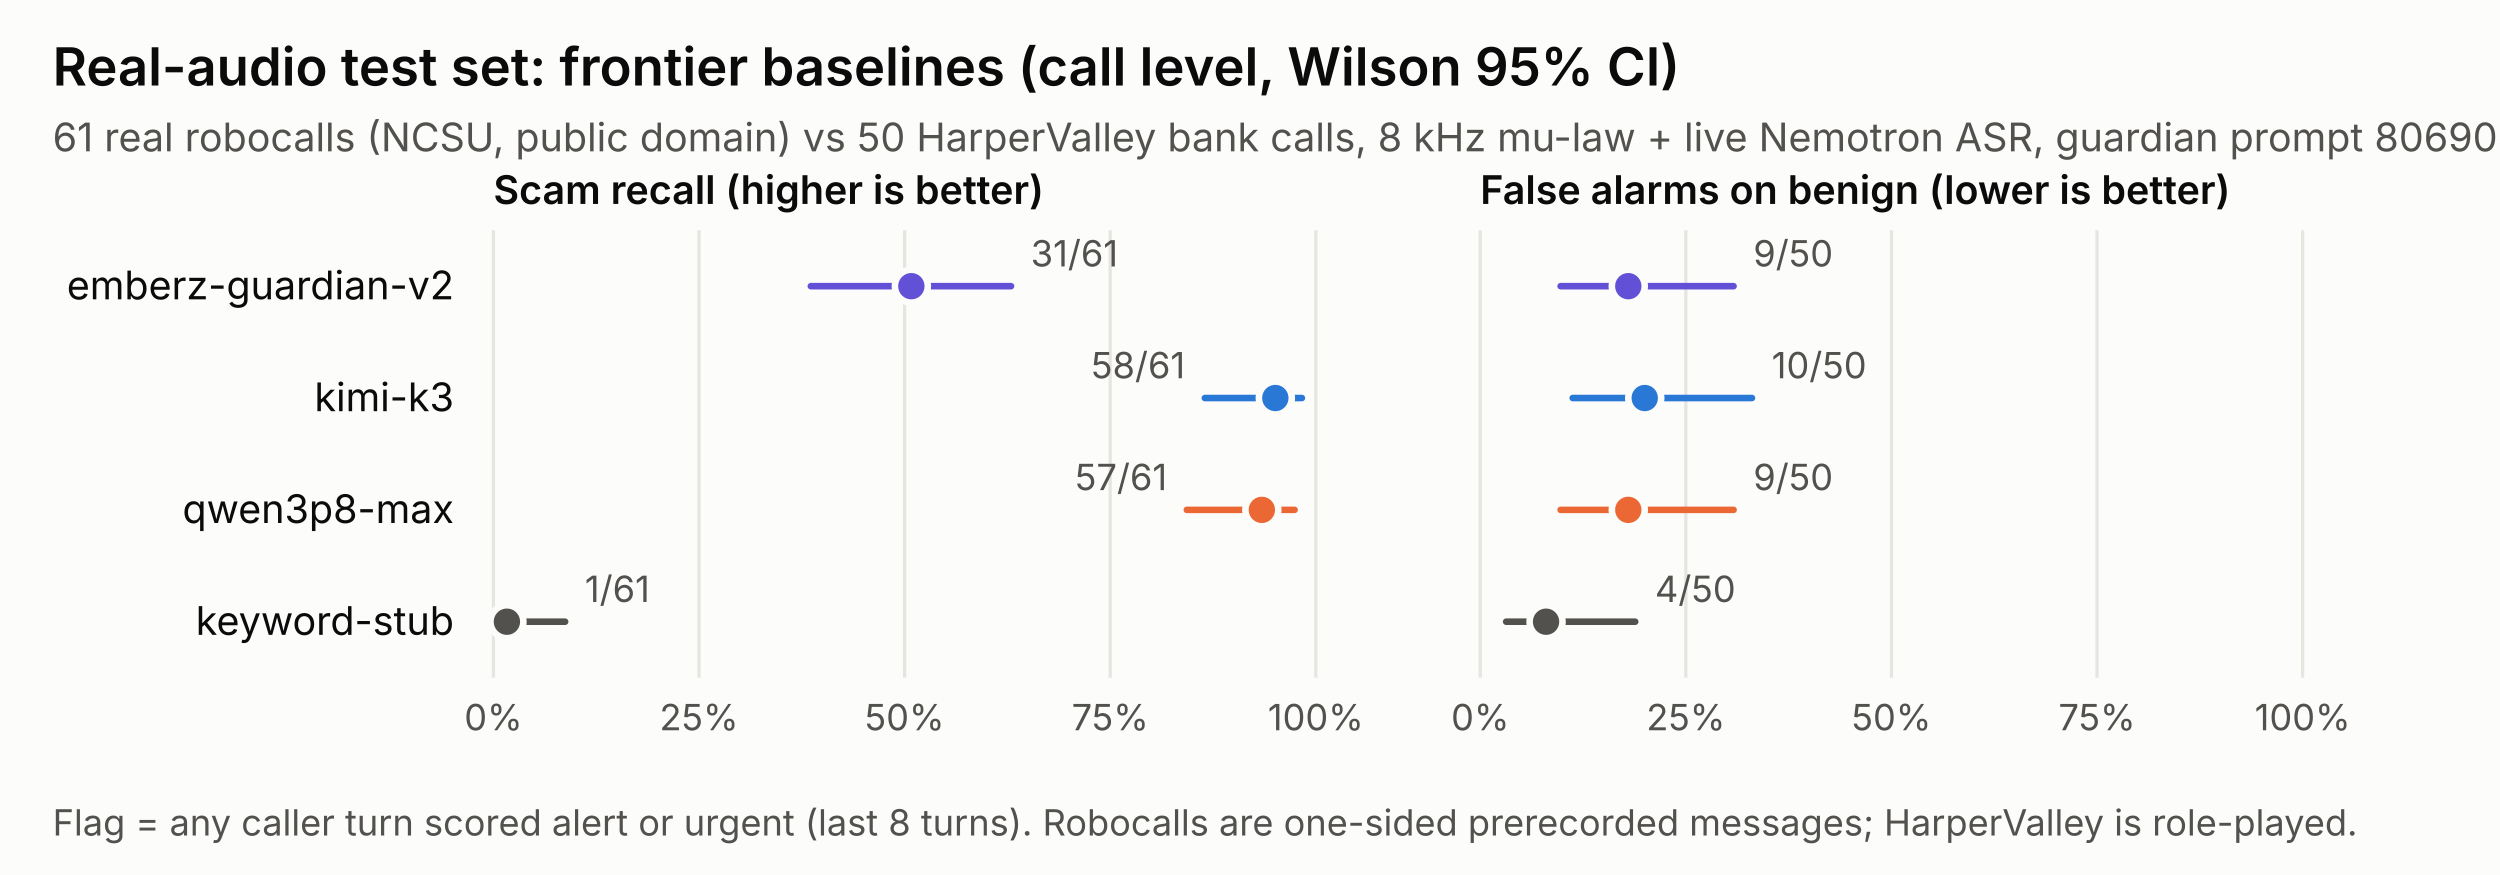
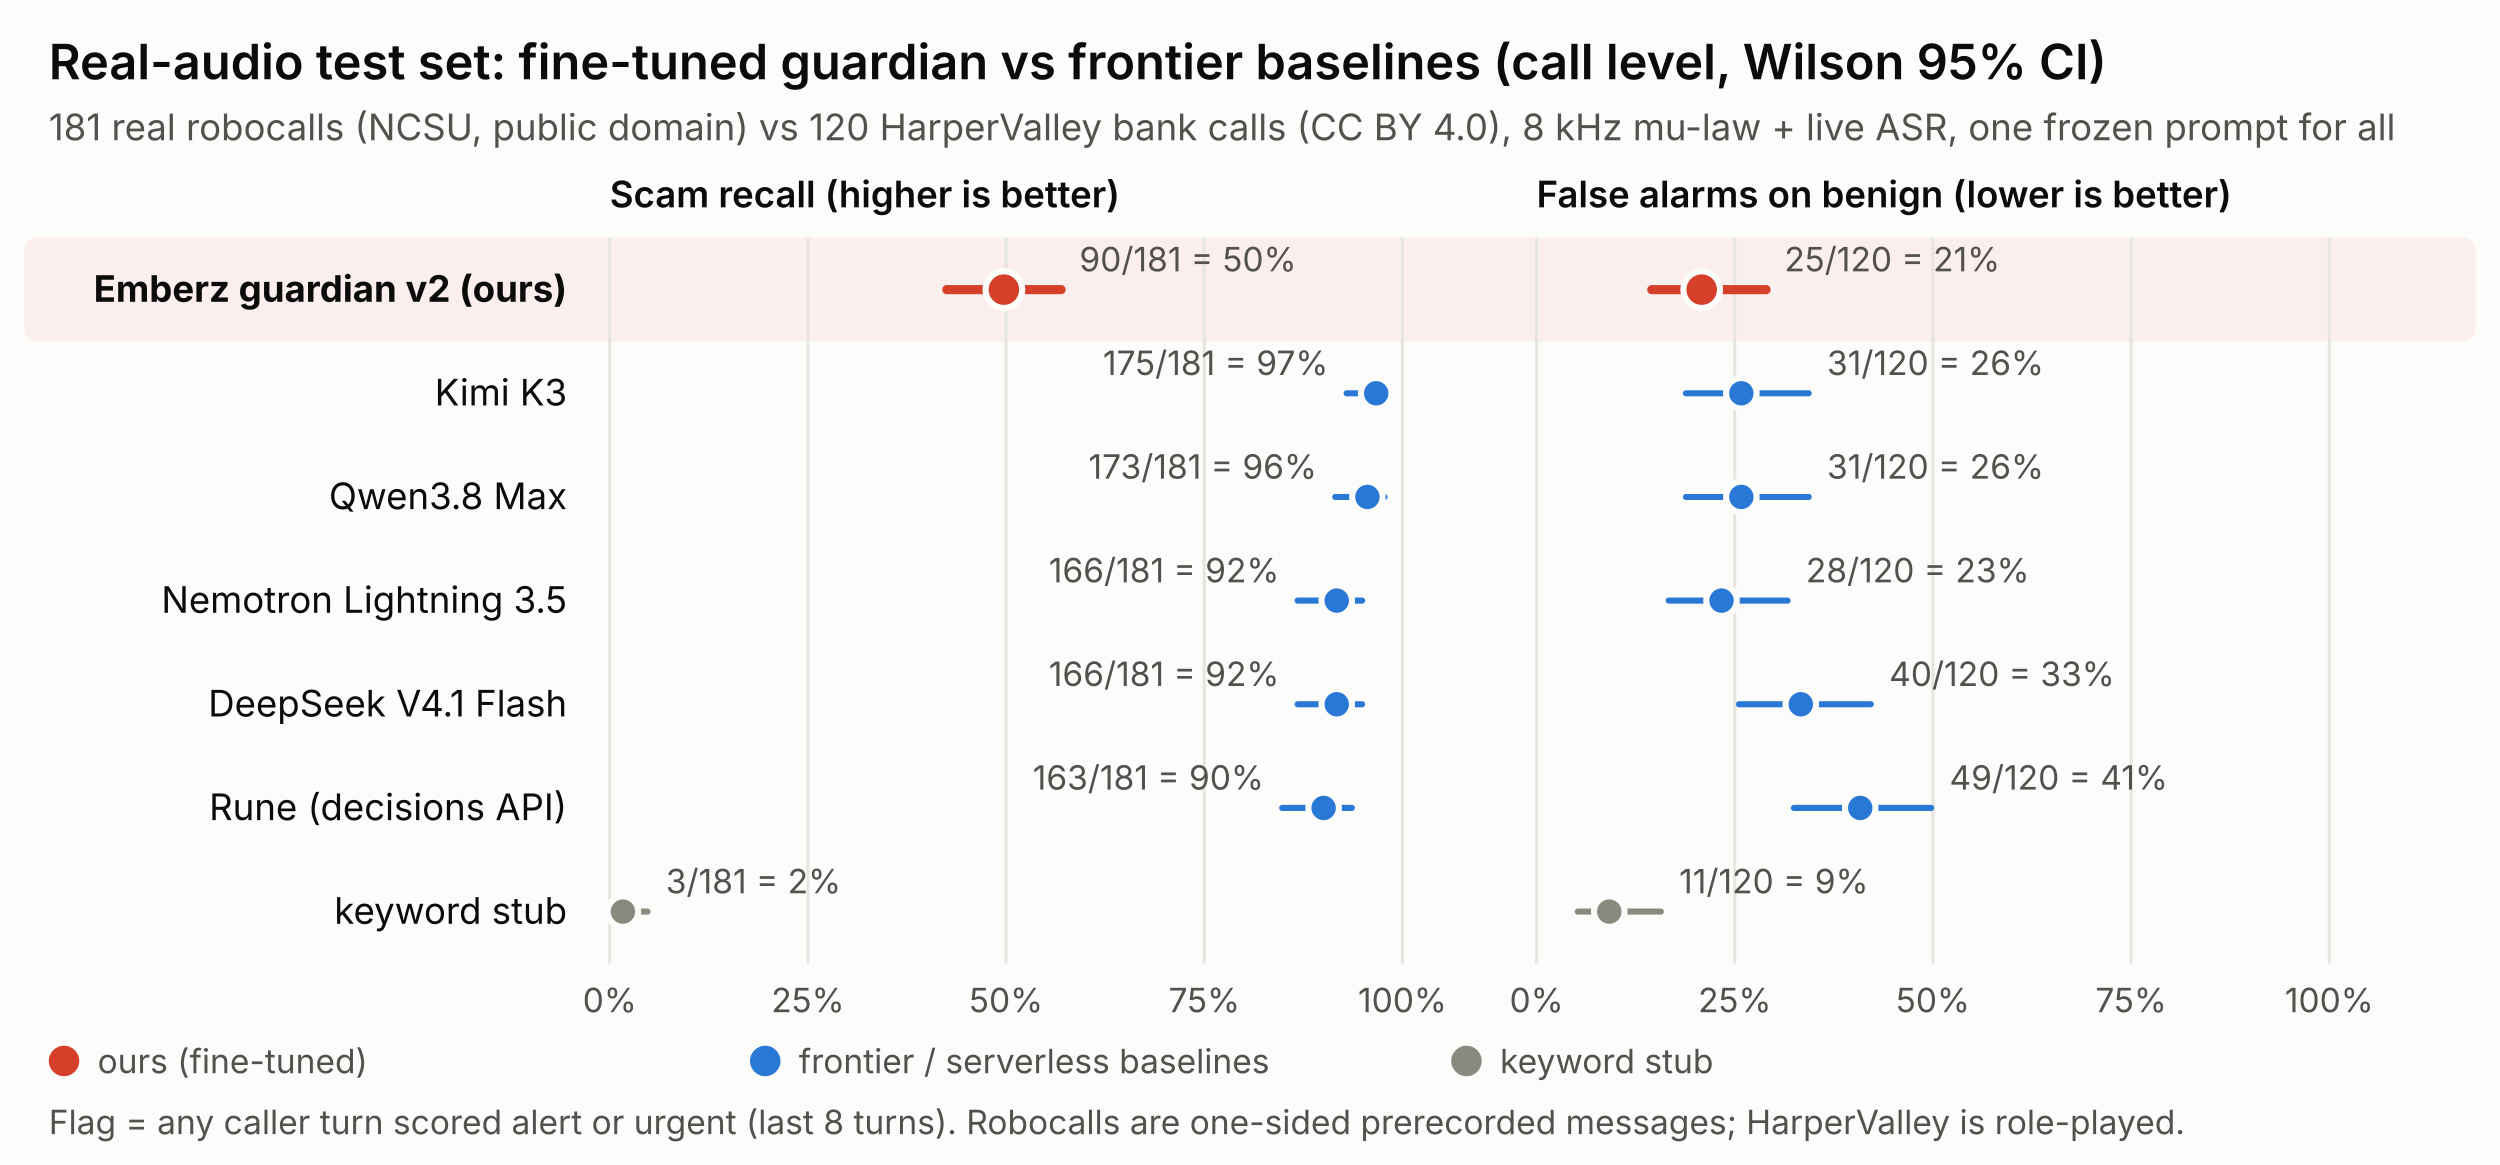
- <svg xmlns="http://www.w3.org/2000/svg" viewBox="0 0 760 266" width="760" height="266" font-family="system-ui,-apple-system,Segoe UI,sans-serif">
-   <rect width="760" height="266" fill="#fcfcfb" />
-   <text x="16" y="26" font-size="16" font-weight="600" fill="#0b0b0b">Real-audio test set: frontier baselines (call level, Wilson 95% CI)</text>
-   <text x="16" y="46" font-size="12" fill="#52514e">61 real robocalls (NCSU, public domain) vs 50 HarperValley bank calls, 8 kHz mu-law + live Nemotron ASR, guardian prompt 806908cfba7d</text>
-   <text x="150" y="62" font-size="12" font-weight="600" fill="#0b0b0b">Scam recall (higher is better)</text>
-   <line x1="150" y1="70" x2="150" y2="206" stroke="#e6e5e0" stroke-width="1" />
-   <text x="150" y="222" font-size="11" fill="#52514e" text-anchor="middle">0%</text>
-   <line x1="212.5" y1="70" x2="212.5" y2="206" stroke="#e6e5e0" stroke-width="1" />
-   <text x="212.5" y="222" font-size="11" fill="#52514e" text-anchor="middle">25%</text>
-   <line x1="275.0" y1="70" x2="275.0" y2="206" stroke="#e6e5e0" stroke-width="1" />
-   <text x="275.0" y="222" font-size="11" fill="#52514e" text-anchor="middle">50%</text>
-   <line x1="337.5" y1="70" x2="337.5" y2="206" stroke="#e6e5e0" stroke-width="1" />
-   <text x="337.5" y="222" font-size="11" fill="#52514e" text-anchor="middle">75%</text>
-   <line x1="400.0" y1="70" x2="400.0" y2="206" stroke="#e6e5e0" stroke-width="1" />
-   <text x="400.0" y="222" font-size="11" fill="#52514e" text-anchor="middle">100%</text>
-   <text x="138" y="91.0" font-size="12" fill="#0b0b0b" text-anchor="end">emberz-guardian-v2</text>
-   <line x1="246.5" y1="87.0" x2="307.35" y2="87.0" stroke="#6250d6" stroke-width="2" stroke-linecap="round" />
-   <circle cx="277.05" cy="87.0" r="5" fill="#6250d6" stroke="#fcfcfb" stroke-width="2" />
-   <text x="313.35" y="81.0" font-size="11" fill="#52514e" text-anchor="start">31/61</text>
-   <text x="138" y="125.0" font-size="12" fill="#0b0b0b" text-anchor="end">kimi-k3</text>
-   <line x1="366.275" y1="121.0" x2="395.775" y2="121.0" stroke="#2a78d6" stroke-width="2" stroke-linecap="round" />
-   <circle cx="387.7" cy="121.0" r="5" fill="#2a78d6" stroke="#fcfcfb" stroke-width="2" />
-   <text x="360.275" y="115.0" font-size="11" fill="#52514e" text-anchor="end">58/61</text>
-   <text x="138" y="159.0" font-size="12" fill="#0b0b0b" text-anchor="end">qwen3p8-max</text>
-   <line x1="360.8" y1="155.0" x2="393.55" y2="155.0" stroke="#eb6834" stroke-width="2" stroke-linecap="round" />
-   <circle cx="383.6" cy="155.0" r="5" fill="#eb6834" stroke="#fcfcfb" stroke-width="2" />
-   <text x="354.8" y="149.0" font-size="11" fill="#52514e" text-anchor="end">57/61</text>
-   <text x="138" y="193.0" font-size="12" fill="#0b0b0b" text-anchor="end">keyword-stub</text>
-   <line x1="150.725" y1="189.0" x2="171.8" y2="189.0" stroke="#52514e" stroke-width="2" stroke-linecap="round" />
-   <circle cx="154.1" cy="189.0" r="5" fill="#52514e" stroke="#fcfcfb" stroke-width="2" />
-   <text x="177.8" y="183.0" font-size="11" fill="#52514e" text-anchor="start">1/61</text>
-   <text x="450" y="62" font-size="12" font-weight="600" fill="#0b0b0b">False alarms on benign (lower is better)</text>
-   <line x1="450" y1="70" x2="450" y2="206" stroke="#e6e5e0" stroke-width="1" />
-   <text x="450" y="222" font-size="11" fill="#52514e" text-anchor="middle">0%</text>
-   <line x1="512.5" y1="70" x2="512.5" y2="206" stroke="#e6e5e0" stroke-width="1" />
-   <text x="512.5" y="222" font-size="11" fill="#52514e" text-anchor="middle">25%</text>
-   <line x1="575.0" y1="70" x2="575.0" y2="206" stroke="#e6e5e0" stroke-width="1" />
-   <text x="575.0" y="222" font-size="11" fill="#52514e" text-anchor="middle">50%</text>
-   <line x1="637.5" y1="70" x2="637.5" y2="206" stroke="#e6e5e0" stroke-width="1" />
-   <text x="637.5" y="222" font-size="11" fill="#52514e" text-anchor="middle">75%</text>
-   <line x1="700.0" y1="70" x2="700.0" y2="206" stroke="#e6e5e0" stroke-width="1" />
-   <text x="700.0" y="222" font-size="11" fill="#52514e" text-anchor="middle">100%</text>
-   <line x1="474.425" y1="87.0" x2="527.0" y2="87.0" stroke="#6250d6" stroke-width="2" stroke-linecap="round" />
-   <circle cx="495.0" cy="87.0" r="5" fill="#6250d6" stroke="#fcfcfb" stroke-width="2" />
-   <text x="533.0" y="81.0" font-size="11" fill="#52514e" text-anchor="start">9/50</text>
-   <line x1="478.1" y1="121.0" x2="532.6" y2="121.0" stroke="#2a78d6" stroke-width="2" stroke-linecap="round" />
-   <circle cx="500.0" cy="121.0" r="5" fill="#2a78d6" stroke="#fcfcfb" stroke-width="2" />
-   <text x="538.6" y="115.0" font-size="11" fill="#52514e" text-anchor="start">10/50</text>
-   <line x1="474.425" y1="155.0" x2="527.0" y2="155.0" stroke="#eb6834" stroke-width="2" stroke-linecap="round" />
-   <circle cx="495.0" cy="155.0" r="5" fill="#eb6834" stroke="#fcfcfb" stroke-width="2" />
-   <text x="533.0" y="149.0" font-size="11" fill="#52514e" text-anchor="start">9/50</text>
-   <line x1="457.875" y1="189.0" x2="497.1" y2="189.0" stroke="#52514e" stroke-width="2" stroke-linecap="round" />
-   <circle cx="470.0" cy="189.0" r="5" fill="#52514e" stroke="#fcfcfb" stroke-width="2" />
-   <text x="503.1" y="183.0" font-size="11" fill="#52514e" text-anchor="start">4/50</text>
-   <text x="16" y="254" font-size="11" fill="#52514e">Flag = any caller turn scored alert or urgent (last 8 turns). Robocalls are one-sided prerecorded messages; HarperValley is role-played.</text>
+ <svg xmlns="http://www.w3.org/2000/svg" viewBox="0 0 820 382" width="820" height="382" font-family="system-ui,-apple-system,Segoe UI,sans-serif">
+   <rect width="820" height="382" fill="#fcfcfb" />
+   <text x="16" y="26" font-size="16" font-weight="600" fill="#0b0b0b">Real-audio test set: fine-tuned guardian vs frontier baselines (call level, Wilson 95% CI)</text>
+   <text x="16" y="46" font-size="12" fill="#52514e">181 real robocalls (NCSU, public domain) vs 120 HarperValley bank calls (CC BY 4.0), 8 kHz mu-law + live ASR, one frozen prompt for all</text>
+   <rect x="8" y="78" width="804" height="34" fill="#d6402b" fill-opacity="0.07" rx="4" />
+   <text x="200" y="68" font-size="12" font-weight="600" fill="#0b0b0b">Scam recall (higher is better)</text>
+   <line x1="200" y1="78" x2="200" y2="316" stroke="#e6e5e0" stroke-width="1" />
+   <text x="200" y="332" font-size="11" fill="#52514e" text-anchor="middle">0%</text>
+   <line x1="265.0" y1="78" x2="265.0" y2="316" stroke="#e6e5e0" stroke-width="1" />
+   <text x="265.0" y="332" font-size="11" fill="#52514e" text-anchor="middle">25%</text>
+   <line x1="330.0" y1="78" x2="330.0" y2="316" stroke="#e6e5e0" stroke-width="1" />
+   <text x="330.0" y="332" font-size="11" fill="#52514e" text-anchor="middle">50%</text>
+   <line x1="395.0" y1="78" x2="395.0" y2="316" stroke="#e6e5e0" stroke-width="1" />
+   <text x="395.0" y="332" font-size="11" fill="#52514e" text-anchor="middle">75%</text>
+   <line x1="460.0" y1="78" x2="460.0" y2="316" stroke="#e6e5e0" stroke-width="1" />
+   <text x="460.0" y="332" font-size="11" fill="#52514e" text-anchor="middle">100%</text>
+   <text x="186" y="99.0" font-size="12" fill="#0b0b0b" text-anchor="end" font-weight="700">Emberz guardian v2 (ours)</text>
+   <line x1="310.552" y1="95.0" x2="348.044" y2="95.0" stroke="#d6402b" stroke-width="3" stroke-linecap="round" />
+   <circle cx="329.272" cy="95.0" r="6" fill="#d6402b" stroke="#fcfcfb" stroke-width="2" />
+   <text x="354.044" y="89.0" font-size="11" fill="#52514e" text-anchor="start">90/181 = 50%</text>
+   <text x="186" y="133.0" font-size="12" fill="#0b0b0b" text-anchor="end">Kimi K3</text>
+   <line x1="441.696" y1="129.0" x2="456.022" y2="129.0" stroke="#2a78d6" stroke-width="2" stroke-linecap="round" />
+   <circle cx="451.394" cy="129.0" r="5" fill="#2a78d6" stroke="#fcfcfb" stroke-width="2" />
+   <text x="435.696" y="123.0" font-size="11" fill="#52514e" text-anchor="end">175/181 = 97%</text>
+   <text x="186" y="167.0" font-size="12" fill="#0b0b0b" text-anchor="end">Qwen3.8 Max</text>
+   <line x1="437.952" y1="163.0" x2="454.124" y2="163.0" stroke="#2a78d6" stroke-width="2" stroke-linecap="round" />
+   <circle cx="448.508" cy="163.0" r="5" fill="#2a78d6" stroke="#fcfcfb" stroke-width="2" />
+   <text x="431.952" y="157.0" font-size="11" fill="#52514e" text-anchor="end">173/181 = 96%</text>
+   <text x="186" y="201.0" font-size="12" fill="#0b0b0b" text-anchor="end">Nemotron Lightning 3.5</text>
+   <line x1="425.628" y1="197.0" x2="446.766" y2="197.0" stroke="#2a78d6" stroke-width="2" stroke-linecap="round" />
+   <circle cx="438.446" cy="197.0" r="5" fill="#2a78d6" stroke="#fcfcfb" stroke-width="2" />
+   <text x="419.628" y="191.0" font-size="11" fill="#52514e" text-anchor="end">166/181 = 92%</text>
+   <text x="186" y="235.0" font-size="12" fill="#0b0b0b" text-anchor="end">DeepSeek V4.1 Flash</text>
+   <line x1="425.628" y1="231.0" x2="446.766" y2="231.0" stroke="#2a78d6" stroke-width="2" stroke-linecap="round" />
+   <circle cx="438.446" cy="231.0" r="5" fill="#2a78d6" stroke="#fcfcfb" stroke-width="2" />
+   <text x="419.628" y="225.0" font-size="11" fill="#52514e" text-anchor="end">166/181 = 92%</text>
+   <text x="186" y="269.0" font-size="12" fill="#0b0b0b" text-anchor="end">Rune (decisions API)</text>
+   <line x1="420.558" y1="265.0" x2="443.412" y2="265.0" stroke="#2a78d6" stroke-width="2" stroke-linecap="round" />
+   <circle cx="434.156" cy="265.0" r="5" fill="#2a78d6" stroke="#fcfcfb" stroke-width="2" />
+   <text x="414.558" y="259.0" font-size="11" fill="#52514e" text-anchor="end">163/181 = 90%</text>
+   <text x="186" y="303.0" font-size="12" fill="#0b0b0b" text-anchor="end">keyword stub</text>
+   <line x1="201.482" y1="299.0" x2="212.376" y2="299.0" stroke="#8a897f" stroke-width="2" stroke-linecap="round" />
+   <circle cx="204.316" cy="299.0" r="5" fill="#8a897f" stroke="#fcfcfb" stroke-width="2" />
+   <text x="218.376" y="293.0" font-size="11" fill="#52514e" text-anchor="start">3/181 = 2%</text>
+   <text x="504" y="68" font-size="12" font-weight="600" fill="#0b0b0b">False alarms on benign (lower is better)</text>
+   <line x1="504" y1="78" x2="504" y2="316" stroke="#e6e5e0" stroke-width="1" />
+   <text x="504" y="332" font-size="11" fill="#52514e" text-anchor="middle">0%</text>
+   <line x1="569.0" y1="78" x2="569.0" y2="316" stroke="#e6e5e0" stroke-width="1" />
+   <text x="569.0" y="332" font-size="11" fill="#52514e" text-anchor="middle">25%</text>
+   <line x1="634.0" y1="78" x2="634.0" y2="316" stroke="#e6e5e0" stroke-width="1" />
+   <text x="634.0" y="332" font-size="11" fill="#52514e" text-anchor="middle">50%</text>
+   <line x1="699.0" y1="78" x2="699.0" y2="316" stroke="#e6e5e0" stroke-width="1" />
+   <text x="699.0" y="332" font-size="11" fill="#52514e" text-anchor="middle">75%</text>
+   <line x1="764.0" y1="78" x2="764.0" y2="316" stroke="#e6e5e0" stroke-width="1" />
+   <text x="764.0" y="332" font-size="11" fill="#52514e" text-anchor="middle">100%</text>
+   <line x1="541.778" y1="95.0" x2="579.27" y2="95.0" stroke="#d6402b" stroke-width="3" stroke-linecap="round" />
+   <circle cx="558.158" cy="95.0" r="6" fill="#d6402b" stroke="#fcfcfb" stroke-width="2" />
+   <text x="585.27" y="89.0" font-size="11" fill="#52514e" text-anchor="start">25/120 = 21%</text>
+   <line x1="552.984" y1="129.0" x2="593.258" y2="129.0" stroke="#2a78d6" stroke-width="2" stroke-linecap="round" />
+   <circle cx="571.158" cy="129.0" r="5" fill="#2a78d6" stroke="#fcfcfb" stroke-width="2" />
+   <text x="599.258" y="123.0" font-size="11" fill="#52514e" text-anchor="start">31/120 = 26%</text>
+   <line x1="552.984" y1="163.0" x2="593.258" y2="163.0" stroke="#2a78d6" stroke-width="2" stroke-linecap="round" />
+   <circle cx="571.158" cy="163.0" r="5" fill="#2a78d6" stroke="#fcfcfb" stroke-width="2" />
+   <text x="599.258" y="157.0" font-size="11" fill="#52514e" text-anchor="start">31/120 = 26%</text>
+   <line x1="547.342" y1="197.0" x2="586.316" y2="197.0" stroke="#2a78d6" stroke-width="2" stroke-linecap="round" />
+   <circle cx="564.658" cy="197.0" r="5" fill="#2a78d6" stroke="#fcfcfb" stroke-width="2" />
+   <text x="592.316" y="191.0" font-size="11" fill="#52514e" text-anchor="start">28/120 = 23%</text>
+   <line x1="570.378" y1="231.0" x2="613.642" y2="231.0" stroke="#2a78d6" stroke-width="2" stroke-linecap="round" />
+   <circle cx="590.658" cy="231.0" r="5" fill="#2a78d6" stroke="#fcfcfb" stroke-width="2" />
+   <text x="619.642" y="225.0" font-size="11" fill="#52514e" text-anchor="start">40/120 = 33%</text>
+   <line x1="588.396" y1="265.0" x2="633.428" y2="265.0" stroke="#2a78d6" stroke-width="2" stroke-linecap="round" />
+   <circle cx="610.158" cy="265.0" r="5" fill="#2a78d6" stroke="#fcfcfb" stroke-width="2" />
+   <text x="639.428" y="259.0" font-size="11" fill="#52514e" text-anchor="start">49/120 = 41%</text>
+   <line x1="517.52" y1="299.0" x2="544.742" y2="299.0" stroke="#8a897f" stroke-width="2" stroke-linecap="round" />
+   <circle cx="527.842" cy="299.0" r="5" fill="#8a897f" stroke="#fcfcfb" stroke-width="2" />
+   <text x="550.742" y="293.0" font-size="11" fill="#52514e" text-anchor="start">11/120 = 9%</text>
+   <circle cx="21" cy="348" r="5" fill="#d6402b" />
+   <text x="32" y="352" font-size="11" fill="#52514e">ours (fine-tuned)</text>
+   <circle cx="251" cy="348" r="5" fill="#2a78d6" />
+   <text x="262" y="352" font-size="11" fill="#52514e">frontier / serverless baselines</text>
+   <circle cx="481" cy="348" r="5" fill="#8a897f" />
+   <text x="492" y="352" font-size="11" fill="#52514e">keyword stub</text>
+   <text x="16" y="372" font-size="11" fill="#52514e">Flag = any caller turn scored alert or urgent (last 8 turns). Robocalls are one-sided prerecorded messages; HarperValley is role-played.</text>
</svg>
